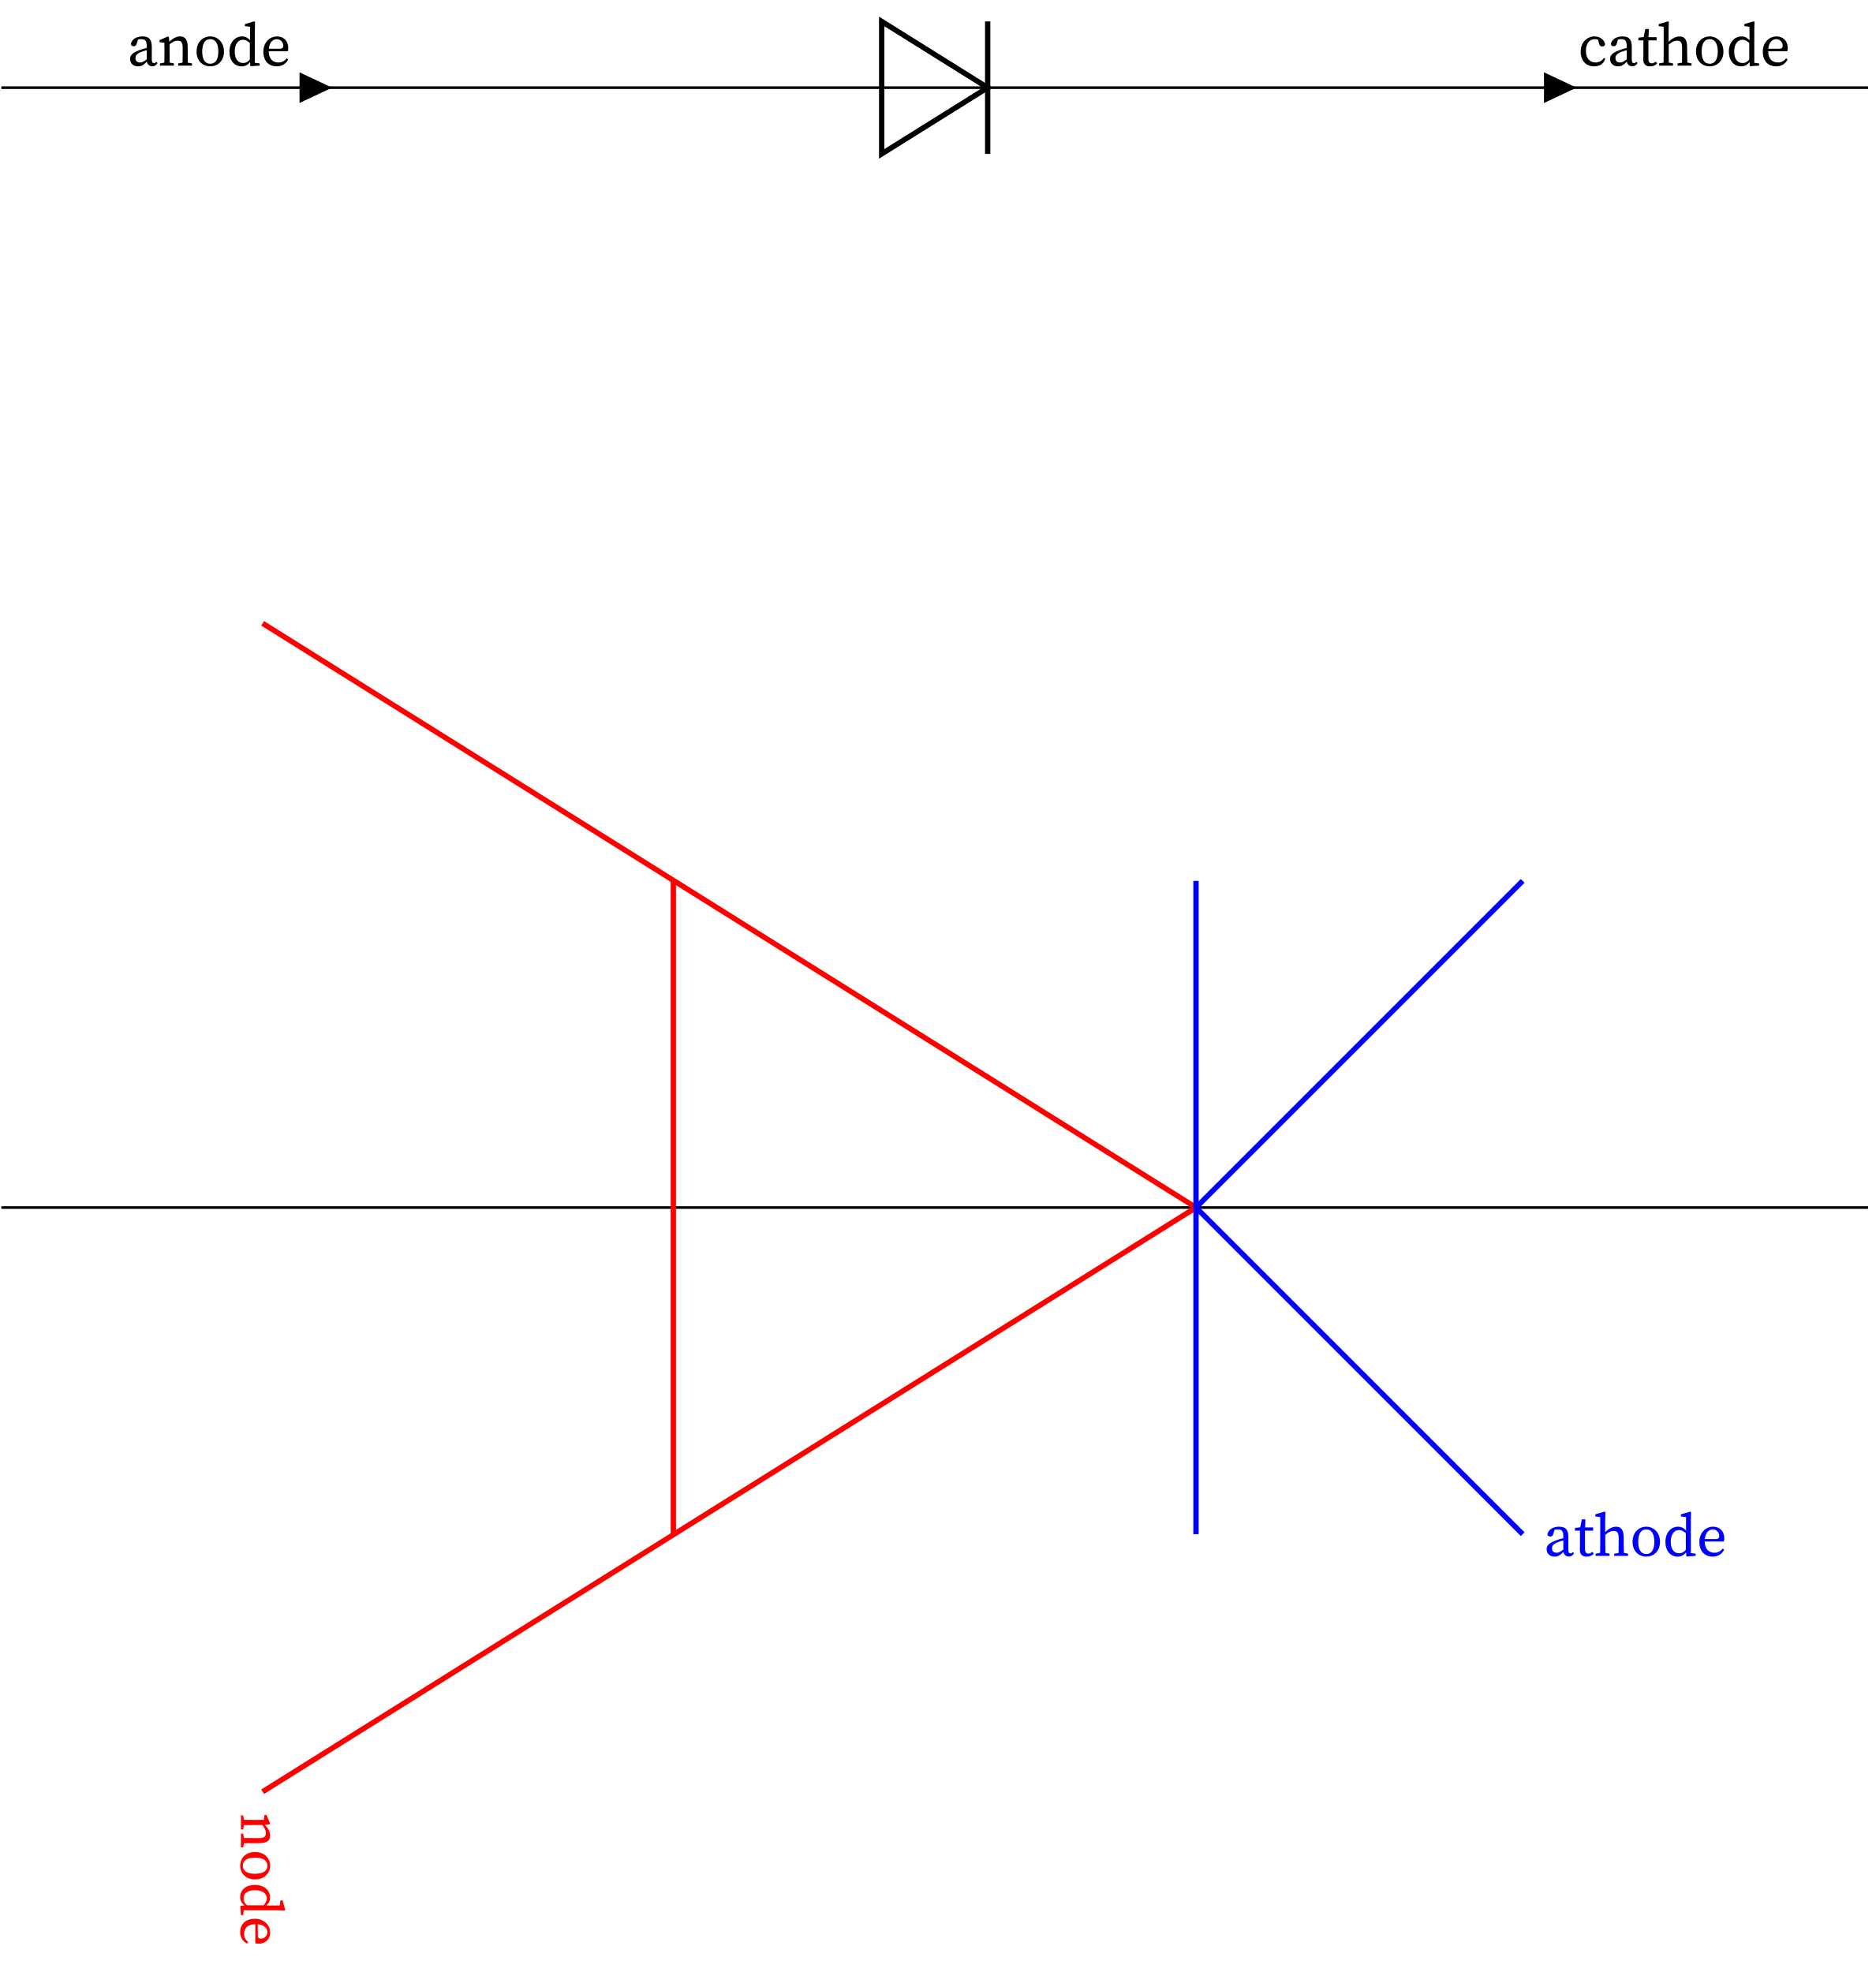
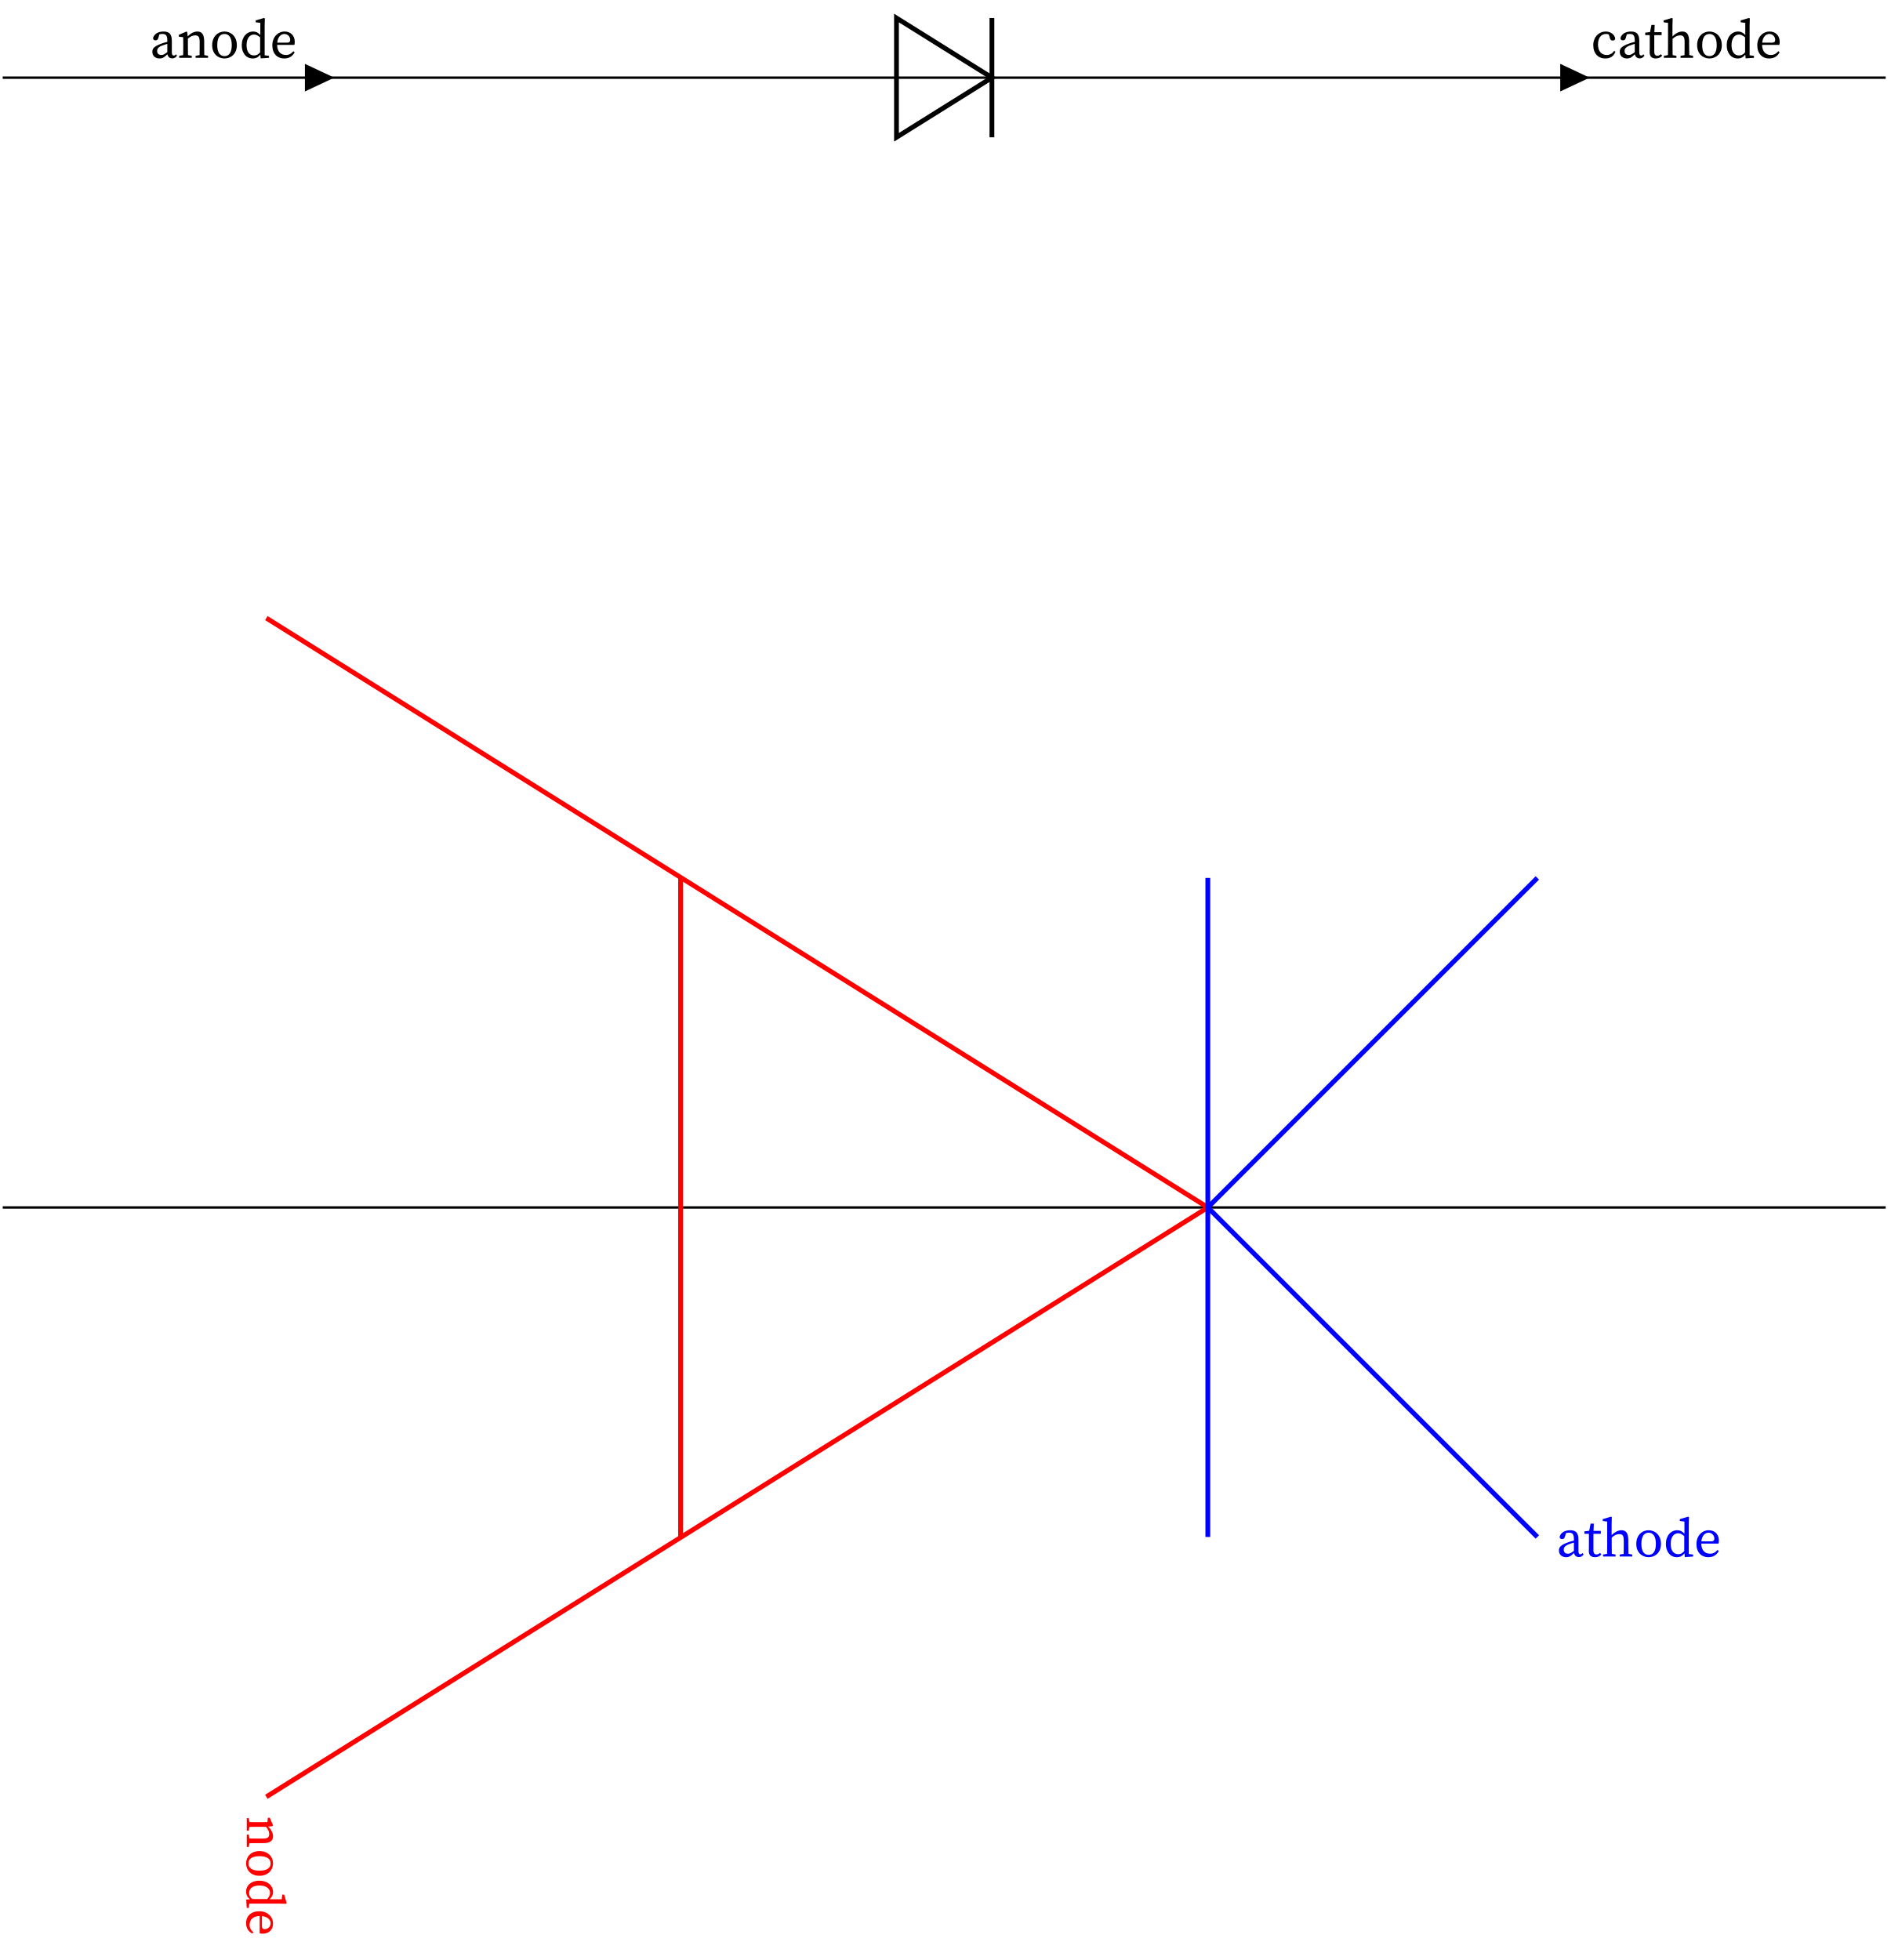
- <svg xmlns="http://www.w3.org/2000/svg" xmlns:xlink="http://www.w3.org/1999/xlink" width="280.016" height="294.398" viewBox="0 0 280.016 294.398">
+ <svg xmlns="http://www.w3.org/2000/svg" xmlns:xlink="http://www.w3.org/1999/xlink" width="313.585" height="325.046" viewBox="0 0 313.585 325.046">
  <defs>
    <g>
      <g id="glyph-0-0">
        <path d="M 3.719 0.094 C 4.031 0.094 4.281 -0.031 4.5 -0.375 L 4.312 -0.578 C 4.219 -0.453 4.125 -0.375 3.969 -0.375 C 3.766 -0.375 3.641 -0.516 3.641 -0.906 L 3.641 -2.812 C 3.641 -3.938 3.203 -4.359 2.266 -4.359 C 1.344 -4.359 0.688 -3.938 0.516 -3.25 C 0.547 -3.016 0.688 -2.891 0.938 -2.891 C 1.188 -2.891 1.328 -3.031 1.406 -3.312 L 1.578 -3.891 C 1.766 -3.938 1.922 -3.953 2.062 -3.953 C 2.641 -3.953 2.891 -3.734 2.891 -2.875 L 2.891 -2.641 C 2.531 -2.562 2.156 -2.453 1.891 -2.344 C 0.672 -1.906 0.406 -1.516 0.406 -1 C 0.406 -0.266 0.953 0.109 1.594 0.109 C 2.125 0.109 2.422 -0.109 2.906 -0.594 C 2.984 -0.172 3.281 0.094 3.719 0.094 Z M 1.203 -1.141 C 1.203 -1.406 1.297 -1.75 2.078 -2.047 C 2.266 -2.125 2.578 -2.219 2.891 -2.312 L 2.891 -0.938 C 2.391 -0.578 2.219 -0.469 1.906 -0.469 C 1.5 -0.469 1.203 -0.656 1.203 -1.141 Z M 1.203 -1.141 " />
      </g>
      <g id="glyph-0-1">
        <path d="M 3.359 -4.359 C 2.812 -4.359 2.203 -4.031 1.766 -3.547 L 1.688 -4.266 L 1.562 -4.359 L 0.297 -3.812 L 0.297 -3.5 L 1.016 -3.422 C 1.031 -3.062 1.031 -2.797 1.031 -2.312 L 1.031 -1.875 C 1.031 -1.469 1.031 -0.891 1.016 -0.453 L 0.359 -0.328 L 0.359 0 L 2.438 0 L 2.438 -0.328 L 1.812 -0.453 C 1.812 -0.891 1.797 -1.484 1.797 -1.875 L 1.797 -3.188 C 2.25 -3.562 2.594 -3.719 3.016 -3.719 C 3.547 -3.719 3.75 -3.453 3.75 -2.641 L 3.75 -1.875 C 3.75 -1.469 3.75 -0.891 3.734 -0.453 L 3.078 -0.328 L 3.078 0 L 5.141 0 L 5.141 -0.328 L 4.516 -0.453 C 4.516 -0.891 4.5 -1.469 4.5 -1.875 L 4.5 -2.703 C 4.5 -3.875 4.125 -4.359 3.359 -4.359 Z M 3.359 -4.359 " />
      </g>
      <g id="glyph-0-2">
        <path d="M 2.453 0.109 C 3.484 0.109 4.5 -0.625 4.5 -2.094 C 4.5 -3.578 3.484 -4.359 2.453 -4.359 C 1.406 -4.359 0.406 -3.578 0.406 -2.094 C 0.406 -0.625 1.406 0.109 2.453 0.109 Z M 2.453 -0.281 C 1.672 -0.281 1.25 -0.906 1.25 -2.094 C 1.25 -3.312 1.672 -3.953 2.453 -3.953 C 3.219 -3.953 3.656 -3.312 3.656 -2.094 C 3.656 -0.906 3.219 -0.281 2.453 -0.281 Z M 2.453 -0.281 " />
      </g>
      <g id="glyph-0-3">
        <path d="M 1.203 -2.094 C 1.203 -3.312 1.781 -3.859 2.438 -3.859 C 2.734 -3.859 3.031 -3.75 3.453 -3.391 L 3.453 -0.906 C 3.125 -0.531 2.844 -0.391 2.453 -0.391 C 1.734 -0.391 1.203 -0.922 1.203 -2.094 Z M 4.922 0 L 4.922 -0.328 L 4.203 -0.422 L 4.203 -5.266 L 4.234 -6.531 L 4.109 -6.609 L 2.719 -6.203 L 2.719 -5.891 L 3.484 -5.797 L 3.484 -3.781 C 3.109 -4.203 2.734 -4.359 2.312 -4.359 C 1.219 -4.359 0.406 -3.453 0.406 -2.078 C 0.406 -0.781 1.141 0.109 2.219 0.109 C 2.781 0.109 3.156 -0.109 3.484 -0.531 L 3.547 0.094 Z M 4.922 0 " />
      </g>
      <g id="glyph-0-4">
        <path d="M 2.406 -3.953 C 2.953 -3.953 3.375 -3.5 3.375 -2.984 C 3.375 -2.719 3.281 -2.516 2.844 -2.516 L 1.219 -2.516 C 1.328 -3.562 1.906 -3.953 2.406 -3.953 Z M 2.453 -4.359 C 1.344 -4.359 0.406 -3.453 0.406 -2.078 C 0.406 -0.719 1.188 0.109 2.391 0.109 C 3.203 0.109 3.781 -0.281 4.109 -0.922 L 3.891 -1.094 C 3.578 -0.719 3.219 -0.469 2.656 -0.469 C 1.797 -0.469 1.219 -1.047 1.203 -2.141 L 4.062 -2.141 C 4.094 -2.266 4.125 -2.438 4.125 -2.641 C 4.125 -3.734 3.391 -4.359 2.453 -4.359 Z M 2.453 -4.359 " />
      </g>
      <g id="glyph-0-5">
        <path d="M 2.469 -3.953 C 2.625 -3.953 2.781 -3.938 2.953 -3.875 L 3.125 -3.281 C 3.188 -3.031 3.312 -2.859 3.609 -2.859 C 3.828 -2.859 3.984 -2.969 4.016 -3.203 C 3.906 -3.859 3.25 -4.359 2.438 -4.359 C 1.375 -4.359 0.375 -3.516 0.375 -2.109 C 0.375 -0.734 1.156 0.109 2.391 0.109 C 3.219 0.109 3.797 -0.281 4.047 -1.031 L 3.828 -1.141 C 3.547 -0.703 3.094 -0.469 2.594 -0.469 C 1.75 -0.469 1.156 -1.078 1.156 -2.203 C 1.156 -3.344 1.719 -3.953 2.469 -3.953 Z M 2.469 -3.953 " />
      </g>
      <g id="glyph-0-6">
        <path d="M 1.578 -1 L 1.578 -3.766 L 2.797 -3.766 L 2.797 -4.25 L 1.594 -4.25 L 1.641 -5.453 L 1.109 -5.453 L 0.875 -4.266 L 0.078 -4.172 L 0.078 -3.766 L 0.828 -3.766 L 0.828 -1.656 C 0.828 -1.312 0.812 -1.125 0.812 -0.906 C 0.812 -0.203 1.203 0.109 1.828 0.109 C 2.281 0.109 2.656 -0.047 2.891 -0.359 L 2.672 -0.594 C 2.453 -0.422 2.266 -0.344 2.078 -0.344 C 1.766 -0.344 1.578 -0.547 1.578 -1 Z M 1.578 -1 " />
      </g>
      <g id="glyph-0-7">
        <path d="M 0.953 -1.875 C 0.953 -1.484 0.953 -0.891 0.938 -0.453 L 0.266 -0.328 L 0.266 0 L 2.344 0 L 2.344 -0.328 L 1.719 -0.453 C 1.719 -0.891 1.703 -1.484 1.703 -1.875 L 1.703 -3.141 C 2.156 -3.547 2.531 -3.719 2.969 -3.719 C 3.5 -3.719 3.703 -3.453 3.703 -2.641 L 3.703 -1.875 C 3.703 -1.469 3.688 -0.891 3.688 -0.438 L 3.031 -0.328 L 3.031 0 L 5.109 0 L 5.109 -0.328 L 4.484 -0.453 C 4.469 -0.891 4.453 -1.469 4.453 -1.875 L 4.453 -2.703 C 4.453 -3.875 4.078 -4.359 3.312 -4.359 C 2.75 -4.359 2.125 -4.016 1.688 -3.531 L 1.688 -5.266 L 1.719 -6.531 L 1.594 -6.609 L 0.219 -6.203 L 0.219 -5.891 L 0.953 -5.797 Z M 0.953 -1.875 " />
      </g>
      <g id="glyph-1-0">
        <path d="M 4.359 3.359 C 4.359 2.812 4.031 2.203 3.547 1.766 L 4.266 1.688 L 4.359 1.562 L 3.812 0.297 L 3.5 0.297 L 3.422 1.016 C 3.062 1.031 2.797 1.031 2.312 1.031 L 1.875 1.031 C 1.469 1.031 0.891 1.031 0.453 1.016 L 0.328 0.359 L 0 0.359 L 0 2.438 L 0.328 2.438 L 0.453 1.812 C 0.891 1.812 1.484 1.797 1.875 1.797 L 3.188 1.797 C 3.562 2.25 3.719 2.594 3.719 3.016 C 3.719 3.547 3.453 3.75 2.641 3.75 L 1.875 3.75 C 1.469 3.75 0.891 3.75 0.453 3.734 L 0.328 3.078 L 0 3.078 L 0 5.141 L 0.328 5.141 L 0.453 4.516 C 0.891 4.516 1.469 4.5 1.875 4.5 L 2.703 4.5 C 3.875 4.5 4.359 4.125 4.359 3.359 Z M 4.359 3.359 " />
      </g>
      <g id="glyph-1-1">
        <path d="M -0.109 2.453 C -0.109 3.484 0.625 4.5 2.094 4.5 C 3.578 4.5 4.359 3.484 4.359 2.453 C 4.359 1.406 3.578 0.406 2.094 0.406 C 0.625 0.406 -0.109 1.406 -0.109 2.453 Z M 0.281 2.453 C 0.281 1.672 0.906 1.25 2.094 1.25 C 3.312 1.25 3.953 1.672 3.953 2.453 C 3.953 3.219 3.312 3.656 2.094 3.656 C 0.906 3.656 0.281 3.219 0.281 2.453 Z M 0.281 2.453 " />
      </g>
      <g id="glyph-1-2">
        <path d="M 2.094 1.203 C 3.312 1.203 3.859 1.781 3.859 2.438 C 3.859 2.734 3.75 3.031 3.391 3.453 L 0.906 3.453 C 0.531 3.125 0.391 2.844 0.391 2.453 C 0.391 1.734 0.922 1.203 2.094 1.203 Z M 0 4.922 L 0.328 4.922 L 0.422 4.203 L 5.266 4.203 L 6.531 4.234 L 6.609 4.109 L 6.203 2.719 L 5.891 2.719 L 5.797 3.484 L 3.781 3.484 C 4.203 3.109 4.359 2.734 4.359 2.312 C 4.359 1.219 3.453 0.406 2.078 0.406 C 0.781 0.406 -0.109 1.141 -0.109 2.219 C -0.109 2.781 0.109 3.156 0.531 3.484 L -0.094 3.547 Z M 0 4.922 " />
      </g>
      <g id="glyph-1-3">
        <path d="M 3.953 2.406 C 3.953 2.953 3.5 3.375 2.984 3.375 C 2.719 3.375 2.516 3.281 2.516 2.844 L 2.516 1.219 C 3.562 1.328 3.953 1.906 3.953 2.406 Z M 4.359 2.453 C 4.359 1.344 3.453 0.406 2.078 0.406 C 0.719 0.406 -0.109 1.188 -0.109 2.391 C -0.109 3.203 0.281 3.781 0.922 4.109 L 1.094 3.891 C 0.719 3.578 0.469 3.219 0.469 2.656 C 0.469 1.797 1.047 1.219 2.141 1.203 L 2.141 4.062 C 2.266 4.094 2.438 4.125 2.641 4.125 C 3.734 4.125 4.359 3.391 4.359 2.453 Z M 4.359 2.453 " />
      </g>
    </g>
    <clipPath id="clip-0">
-       <path clip-rule="nonzero" d="M 0 12 L 279.035 12 L 279.035 14 L 0 14 Z M 0 12 " />
+       <path clip-rule="nonzero" d="M 0.25 12 L 312.918 12 L 312.918 14 L 0.25 14 Z M 0.25 12 " />
    </clipPath>
    <clipPath id="clip-1">
-       <path clip-rule="nonzero" d="M 120 0.215 L 159 0.215 L 159 35 L 120 35 Z M 120 0.215 " />
-     </clipPath>
-     <clipPath id="clip-2">
-       <path clip-rule="nonzero" d="M 0 180 L 279.035 180 L 279.035 181 L 0 181 Z M 0 180 " />
+       <path clip-rule="nonzero" d="M 0.25 200 L 312.918 200 L 312.918 201 L 0.25 201 Z M 0.25 200 " />
    </clipPath>
  </defs>
  <g clip-path="url(#clip-0)">
-     <path fill="none" stroke-width="0.399" stroke-linecap="butt" stroke-linejoin="miter" stroke="rgb(0%, 0%, 0%)" stroke-opacity="1" stroke-miterlimit="10" d="M 0.001 167.772 L 46.606 167.772 M 46.606 167.772 L 131.873 167.772 M 147.749 167.772 L 233.016 167.772 M 233.016 167.772 L 279.621 167.772 " transform="matrix(0.996498, 0, 0, -0.996498, 0.198303, 180.2708)" />
+     <path fill="none" stroke-width="0.399" stroke-linecap="butt" stroke-linejoin="miter" stroke="rgb(0%, 0%, 0%)" stroke-opacity="1" stroke-miterlimit="10" d="M -0.001 187.912 L 52.198 187.912 M 52.198 187.912 L 148.657 187.912 M 164.531 187.912 L 260.993 187.912 M 260.993 187.912 L 313.189 187.912 " transform="matrix(0.997074, 0, 0, -0.997074, 0.450359, 200.2413)" />
  </g>
-   <path fill-rule="nonzero" fill="rgb(0%, 0%, 0%)" fill-opacity="1" stroke-width="0.399" stroke-linecap="butt" stroke-linejoin="miter" stroke="rgb(0%, 0%, 0%)" stroke-opacity="1" stroke-miterlimit="10" d="M 44.869 167.772 L 44.869 165.789 L 49.083 167.772 L 44.869 169.756 Z M 44.869 167.772 " transform="matrix(0.996498, 0, 0, -0.996498, 0.198303, 180.2708)" />
+   <path fill-rule="nonzero" fill="rgb(0%, 0%, 0%)" fill-opacity="1" stroke-width="0.399" stroke-linecap="butt" stroke-linejoin="miter" stroke="rgb(0%, 0%, 0%)" stroke-opacity="1" stroke-miterlimit="10" d="M 50.463 187.912 L 50.463 185.93 L 54.678 187.912 L 50.463 189.895 Z M 50.463 187.912 " transform="matrix(0.997074, 0, 0, -0.997074, 0.450359, 200.2413)" />
+   <path fill="none" stroke-width="0.797" stroke-linecap="butt" stroke-linejoin="miter" stroke="rgb(0%, 0%, 0%)" stroke-opacity="1" stroke-miterlimit="10" d="M 164.531 187.912 L 148.657 197.832 L 148.657 177.993 Z M 164.531 187.912 " transform="matrix(0.997074, 0, 0, -0.997074, 0.450359, 200.2413)" />
+   <path fill="none" stroke-width="0.399" stroke-linecap="butt" stroke-linejoin="miter" stroke="rgb(0%, 0%, 0%)" stroke-opacity="1" stroke-miterlimit="10" d="M 164.531 187.912 L 148.657 187.912 " transform="matrix(0.997074, 0, 0, -0.997074, 0.450359, 200.2413)" />
+   <path fill="none" stroke-width="0.797" stroke-linecap="butt" stroke-linejoin="miter" stroke="rgb(0%, 0%, 0%)" stroke-opacity="1" stroke-miterlimit="10" d="M 164.531 177.993 L 164.531 197.832 " transform="matrix(0.997074, 0, 0, -0.997074, 0.450359, 200.2413)" />
+   <path fill-rule="nonzero" fill="rgb(0%, 0%, 0%)" fill-opacity="1" stroke-width="0.399" stroke-linecap="butt" stroke-linejoin="miter" stroke="rgb(0%, 0%, 0%)" stroke-opacity="1" stroke-miterlimit="10" d="M 259.258 187.912 L 259.258 185.93 L 263.473 187.912 L 259.258 189.895 Z M 259.258 187.912 " transform="matrix(0.997074, 0, 0, -0.997074, 0.450359, 200.2413)" />
  <g clip-path="url(#clip-1)">
-     <path fill="none" stroke-width="0.797" stroke-linecap="butt" stroke-linejoin="miter" stroke="rgb(0%, 0%, 0%)" stroke-opacity="1" stroke-miterlimit="10" d="M 147.749 167.772 L 131.873 177.694 L 131.873 157.851 Z M 147.749 167.772 " transform="matrix(0.996498, 0, 0, -0.996498, 0.198303, 180.2708)" />
-   </g>
-   <path fill="none" stroke-width="0.399" stroke-linecap="butt" stroke-linejoin="miter" stroke="rgb(0%, 0%, 0%)" stroke-opacity="1" stroke-miterlimit="10" d="M 147.749 167.772 L 131.873 167.772 " transform="matrix(0.996498, 0, 0, -0.996498, 0.198303, 180.2708)" />
-   <path fill="none" stroke-width="0.797" stroke-linecap="butt" stroke-linejoin="miter" stroke="rgb(0%, 0%, 0%)" stroke-opacity="1" stroke-miterlimit="10" d="M 147.749 157.851 L 147.749 177.694 " transform="matrix(0.996498, 0, 0, -0.996498, 0.198303, 180.2708)" />
-   <path fill-rule="nonzero" fill="rgb(0%, 0%, 0%)" fill-opacity="1" stroke-width="0.399" stroke-linecap="butt" stroke-linejoin="miter" stroke="rgb(0%, 0%, 0%)" stroke-opacity="1" stroke-miterlimit="10" d="M 231.283 167.772 L 231.283 165.789 L 235.497 167.772 L 231.283 169.756 Z M 231.283 167.772 " transform="matrix(0.996498, 0, 0, -0.996498, 0.198303, 180.2708)" />
-   <g clip-path="url(#clip-2)">
-     <path fill="none" stroke-width="0.399" stroke-linecap="butt" stroke-linejoin="miter" stroke="rgb(0%, 0%, 0%)" stroke-opacity="1" stroke-miterlimit="10" d="M 0.001 0.001 L 139.811 0.001 M 139.811 0.001 L 279.621 0.001 " transform="matrix(0.996498, 0, 0, -0.996498, 0.198303, 180.2708)" />
+     <path fill="none" stroke-width="0.399" stroke-linecap="butt" stroke-linejoin="miter" stroke="rgb(0%, 0%, 0%)" stroke-opacity="1" stroke-miterlimit="10" d="M -0.001 -0.001 L 156.594 -0.001 M 156.594 -0.001 L 313.189 -0.001 " transform="matrix(0.997074, 0, 0, -0.997074, 0.450359, 200.2413)" />
  </g>
  <g fill="rgb(0%, 0%, 0%)" fill-opacity="1">
-     <use xlink:href="#glyph-0-0" x="19.016" y="9.797" />
+     <use xlink:href="#glyph-0-0" x="24.857" y="9.587" />
  </g>
  <g fill="rgb(0%, 0%, 0%)" fill-opacity="1">
-     <use xlink:href="#glyph-0-1" x="23.519" y="9.797" />
-     <use xlink:href="#glyph-0-2" x="28.934" y="9.797" />
-     <use xlink:href="#glyph-0-3" x="33.839" y="9.797" />
-     <use xlink:href="#glyph-0-4" x="38.905" y="9.797" />
+     <use xlink:href="#glyph-0-1" x="29.363" y="9.587" />
+     <use xlink:href="#glyph-0-2" x="34.78" y="9.587" />
+     <use xlink:href="#glyph-0-3" x="39.688" y="9.587" />
+     <use xlink:href="#glyph-0-4" x="44.757" y="9.587" />
  </g>
  <g fill="rgb(0%, 0%, 0%)" fill-opacity="1">
-     <use xlink:href="#glyph-0-5" x="235.574" y="9.797" />
-     <use xlink:href="#glyph-0-0" x="239.934" y="9.797" />
-     <use xlink:href="#glyph-0-6" x="244.482" y="9.797" />
-     <use xlink:href="#glyph-0-7" x="247.386" y="9.797" />
-     <use xlink:href="#glyph-0-2" x="252.756" y="9.797" />
-     <use xlink:href="#glyph-0-3" x="257.661" y="9.797" />
-     <use xlink:href="#glyph-0-4" x="262.728" y="9.797" />
+     <use xlink:href="#glyph-0-5" x="263.854" y="9.587" />
+     <use xlink:href="#glyph-0-0" x="268.217" y="9.587" />
+     <use xlink:href="#glyph-0-6" x="272.768" y="9.587" />
+     <use xlink:href="#glyph-0-7" x="275.673" y="9.587" />
+     <use xlink:href="#glyph-0-2" x="281.046" y="9.587" />
+     <use xlink:href="#glyph-0-3" x="285.954" y="9.587" />
+     <use xlink:href="#glyph-0-4" x="291.023" y="9.587" />
  </g>
-   <path fill="none" stroke-width="0.797" stroke-linecap="butt" stroke-linejoin="miter" stroke="rgb(100%, 0%, 0%)" stroke-opacity="1" stroke-miterlimit="10" d="M 178.956 0.001 L 109.051 -43.761 M 109.051 -43.761 L 39.146 -87.52 " transform="matrix(0.996498, 0, 0, -0.996498, 0.198303, 180.2708)" />
-   <path fill="none" stroke-width="0.797" stroke-linecap="butt" stroke-linejoin="miter" stroke="rgb(100%, 0%, 0%)" stroke-opacity="1" stroke-miterlimit="10" d="M 178.956 0.001 L 109.051 43.76 M 109.051 43.76 L 39.146 87.523 " transform="matrix(0.996498, 0, 0, -0.996498, 0.198303, 180.2708)" />
-   <path fill="none" stroke-width="0.797" stroke-linecap="butt" stroke-linejoin="miter" stroke="rgb(100%, 0%, 0%)" stroke-opacity="1" stroke-miterlimit="10" d="M 100.662 0.001 L 100.662 24.466 M 100.662 24.466 L 100.662 48.934 " transform="matrix(0.996498, 0, 0, -0.996498, 0.198303, 180.2708)" />
-   <path fill="none" stroke-width="0.797" stroke-linecap="butt" stroke-linejoin="miter" stroke="rgb(100%, 0%, 0%)" stroke-opacity="1" stroke-miterlimit="10" d="M 100.662 0.001 L 100.662 -24.467 M 100.662 -24.467 L 100.662 -48.936 " transform="matrix(0.996498, 0, 0, -0.996498, 0.198303, 180.2708)" />
+   <path fill="none" stroke-width="0.797" stroke-linecap="butt" stroke-linejoin="miter" stroke="rgb(100%, 0%, 0%)" stroke-opacity="1" stroke-miterlimit="10" d="M 200.441 -0.001 L 122.141 -49.015 M 122.141 -49.015 L 43.846 -98.03 " transform="matrix(0.997074, 0, 0, -0.997074, 0.450359, 200.2413)" />
+   <path fill="none" stroke-width="0.797" stroke-linecap="butt" stroke-linejoin="miter" stroke="rgb(100%, 0%, 0%)" stroke-opacity="1" stroke-miterlimit="10" d="M 200.441 -0.001 L 122.141 49.014 M 122.141 49.014 L 43.846 98.028 " transform="matrix(0.997074, 0, 0, -0.997074, 0.450359, 200.2413)" />
+   <path fill="none" stroke-width="0.797" stroke-linecap="butt" stroke-linejoin="miter" stroke="rgb(100%, 0%, 0%)" stroke-opacity="1" stroke-miterlimit="10" d="M 112.747 -0.001 L 112.747 27.404 M 112.747 27.404 L 112.747 54.808 " transform="matrix(0.997074, 0, 0, -0.997074, 0.450359, 200.2413)" />
+   <path fill="none" stroke-width="0.797" stroke-linecap="butt" stroke-linejoin="miter" stroke="rgb(100%, 0%, 0%)" stroke-opacity="1" stroke-miterlimit="10" d="M 112.747 -0.001 L 112.747 -27.405 M 112.747 -27.405 L 112.747 -54.81 " transform="matrix(0.997074, 0, 0, -0.997074, 0.450359, 200.2413)" />
  <g fill="rgb(100%, 0%, 0%)" fill-opacity="1">
-     <use xlink:href="#glyph-1-0" x="35.965" y="270.662" />
-     <use xlink:href="#glyph-1-1" x="35.965" y="276.077" />
-     <use xlink:href="#glyph-1-2" x="35.965" y="280.982" />
-     <use xlink:href="#glyph-1-3" x="35.965" y="286.048" />
+     <use xlink:href="#glyph-1-0" x="40.923" y="301.161" />
+     <use xlink:href="#glyph-1-1" x="40.923" y="306.579" />
+     <use xlink:href="#glyph-1-2" x="40.923" y="311.487" />
+     <use xlink:href="#glyph-1-3" x="40.923" y="316.556" />
  </g>
-   <path fill="none" stroke-width="0.797" stroke-linecap="butt" stroke-linejoin="miter" stroke="rgb(0%, 0%, 100%)" stroke-opacity="1" stroke-miterlimit="10" d="M 178.956 0.001 L 178.956 24.466 M 178.956 24.466 L 178.956 48.934 " transform="matrix(0.996498, 0, 0, -0.996498, 0.198303, 180.2708)" />
-   <path fill="none" stroke-width="0.797" stroke-linecap="butt" stroke-linejoin="miter" stroke="rgb(0%, 0%, 100%)" stroke-opacity="1" stroke-miterlimit="10" d="M 178.956 0.001 L 178.956 -24.467 M 178.956 -24.467 L 178.956 -48.936 " transform="matrix(0.996498, 0, 0, -0.996498, 0.198303, 180.2708)" />
-   <path fill="none" stroke-width="0.797" stroke-linecap="butt" stroke-linejoin="miter" stroke="rgb(0%, 0%, 100%)" stroke-opacity="1" stroke-miterlimit="10" d="M 178.956 0.001 L 203.424 24.466 M 203.424 24.466 L 227.889 48.934 " transform="matrix(0.996498, 0, 0, -0.996498, 0.198303, 180.2708)" />
-   <path fill="none" stroke-width="0.797" stroke-linecap="butt" stroke-linejoin="miter" stroke="rgb(0%, 0%, 100%)" stroke-opacity="1" stroke-miterlimit="10" d="M 178.956 0.001 L 203.424 -24.467 M 203.424 -24.467 L 227.889 -48.936 " transform="matrix(0.996498, 0, 0, -0.996498, 0.198303, 180.2708)" />
+   <path fill="none" stroke-width="0.797" stroke-linecap="butt" stroke-linejoin="miter" stroke="rgb(0%, 0%, 100%)" stroke-opacity="1" stroke-miterlimit="10" d="M 200.441 -0.001 L 200.441 27.404 M 200.441 27.404 L 200.441 54.808 " transform="matrix(0.997074, 0, 0, -0.997074, 0.450359, 200.2413)" />
+   <path fill="none" stroke-width="0.797" stroke-linecap="butt" stroke-linejoin="miter" stroke="rgb(0%, 0%, 100%)" stroke-opacity="1" stroke-miterlimit="10" d="M 200.441 -0.001 L 200.441 -27.405 M 200.441 -27.405 L 200.441 -54.81 " transform="matrix(0.997074, 0, 0, -0.997074, 0.450359, 200.2413)" />
+   <path fill="none" stroke-width="0.797" stroke-linecap="butt" stroke-linejoin="miter" stroke="rgb(0%, 0%, 100%)" stroke-opacity="1" stroke-miterlimit="10" d="M 200.441 -0.001 L 227.845 27.404 M 227.845 27.404 L 255.25 54.808 " transform="matrix(0.997074, 0, 0, -0.997074, 0.450359, 200.2413)" />
+   <path fill="none" stroke-width="0.797" stroke-linecap="butt" stroke-linejoin="miter" stroke="rgb(0%, 0%, 100%)" stroke-opacity="1" stroke-miterlimit="10" d="M 200.441 -0.001 L 227.845 -27.405 M 227.845 -27.405 L 255.25 -54.81 " transform="matrix(0.997074, 0, 0, -0.997074, 0.450359, 200.2413)" />
  <g fill="rgb(0%, 0%, 100%)" fill-opacity="1">
-     <use xlink:href="#glyph-0-0" x="230.465" y="232.277" />
-     <use xlink:href="#glyph-0-6" x="235.013" y="232.277" />
-     <use xlink:href="#glyph-0-7" x="237.917" y="232.277" />
-     <use xlink:href="#glyph-0-2" x="243.287" y="232.277" />
-     <use xlink:href="#glyph-0-3" x="248.192" y="232.277" />
-     <use xlink:href="#glyph-0-4" x="253.258" y="232.277" />
+     <use xlink:href="#glyph-0-0" x="258.128" y="258.134" />
+     <use xlink:href="#glyph-0-6" x="262.679" y="258.134" />
+     <use xlink:href="#glyph-0-7" x="265.584" y="258.134" />
+     <use xlink:href="#glyph-0-2" x="270.957" y="258.134" />
+     <use xlink:href="#glyph-0-3" x="275.865" y="258.134" />
+     <use xlink:href="#glyph-0-4" x="280.934" y="258.134" />
  </g>
</svg>
